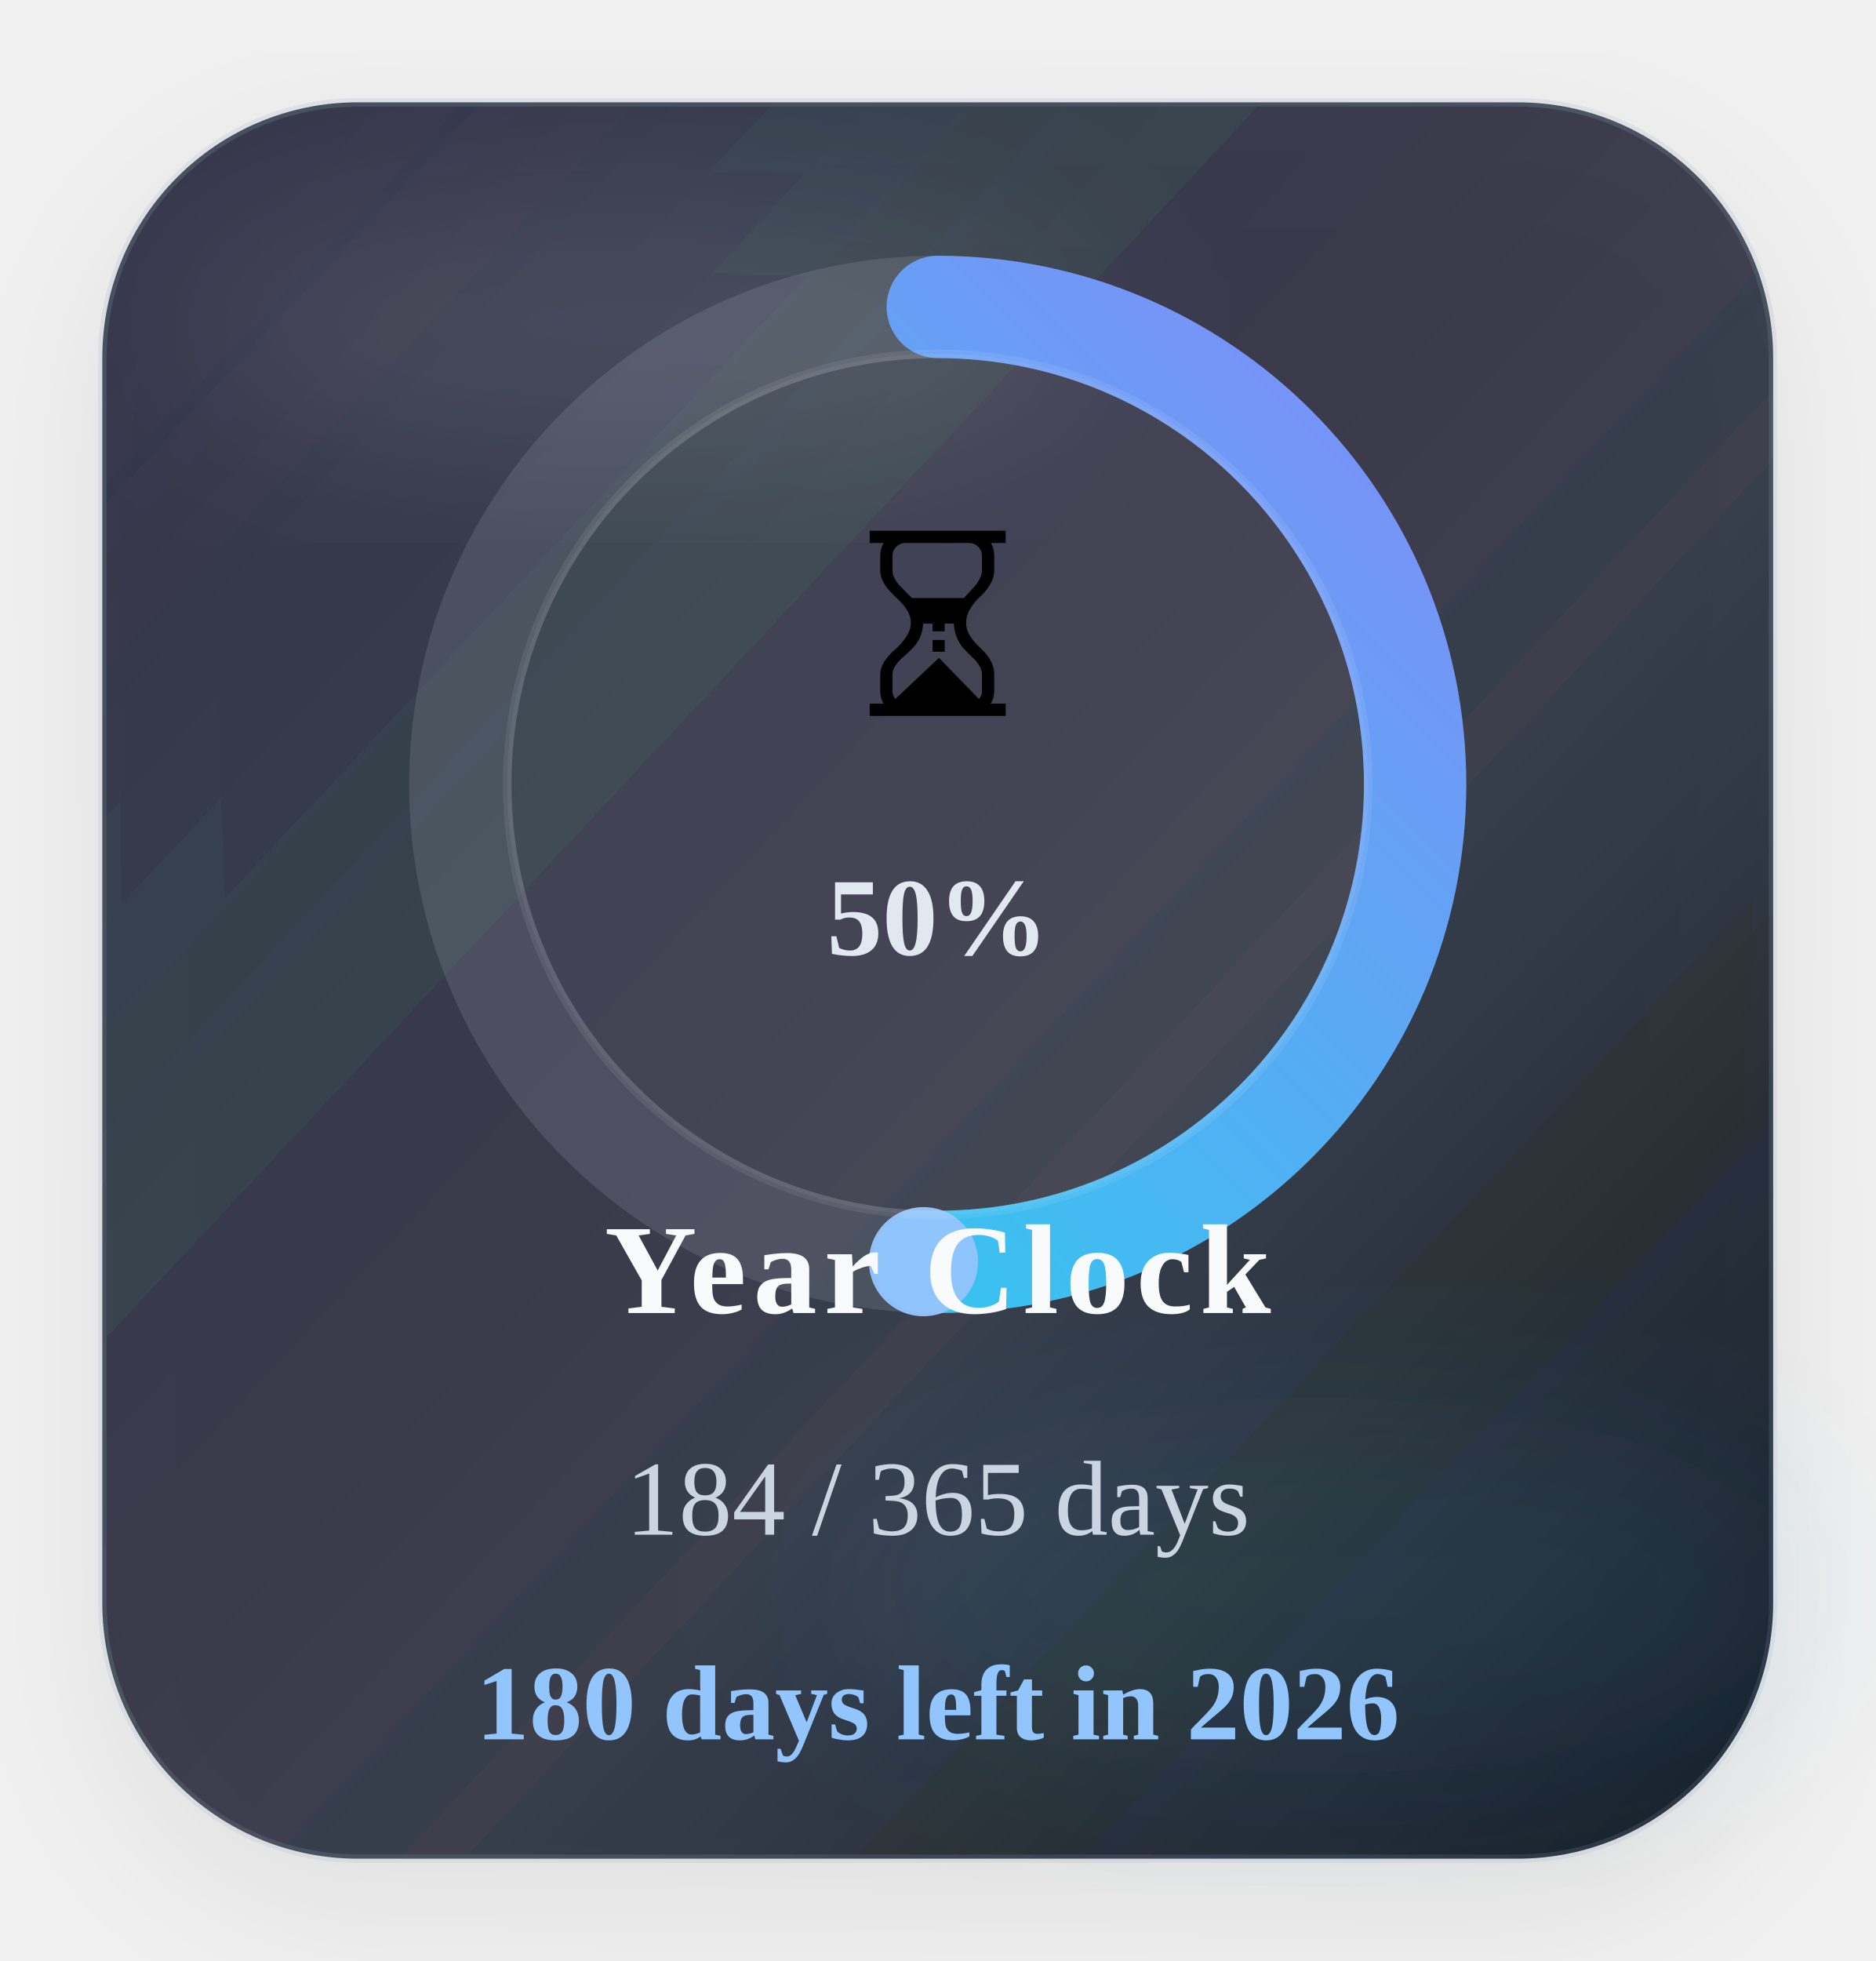
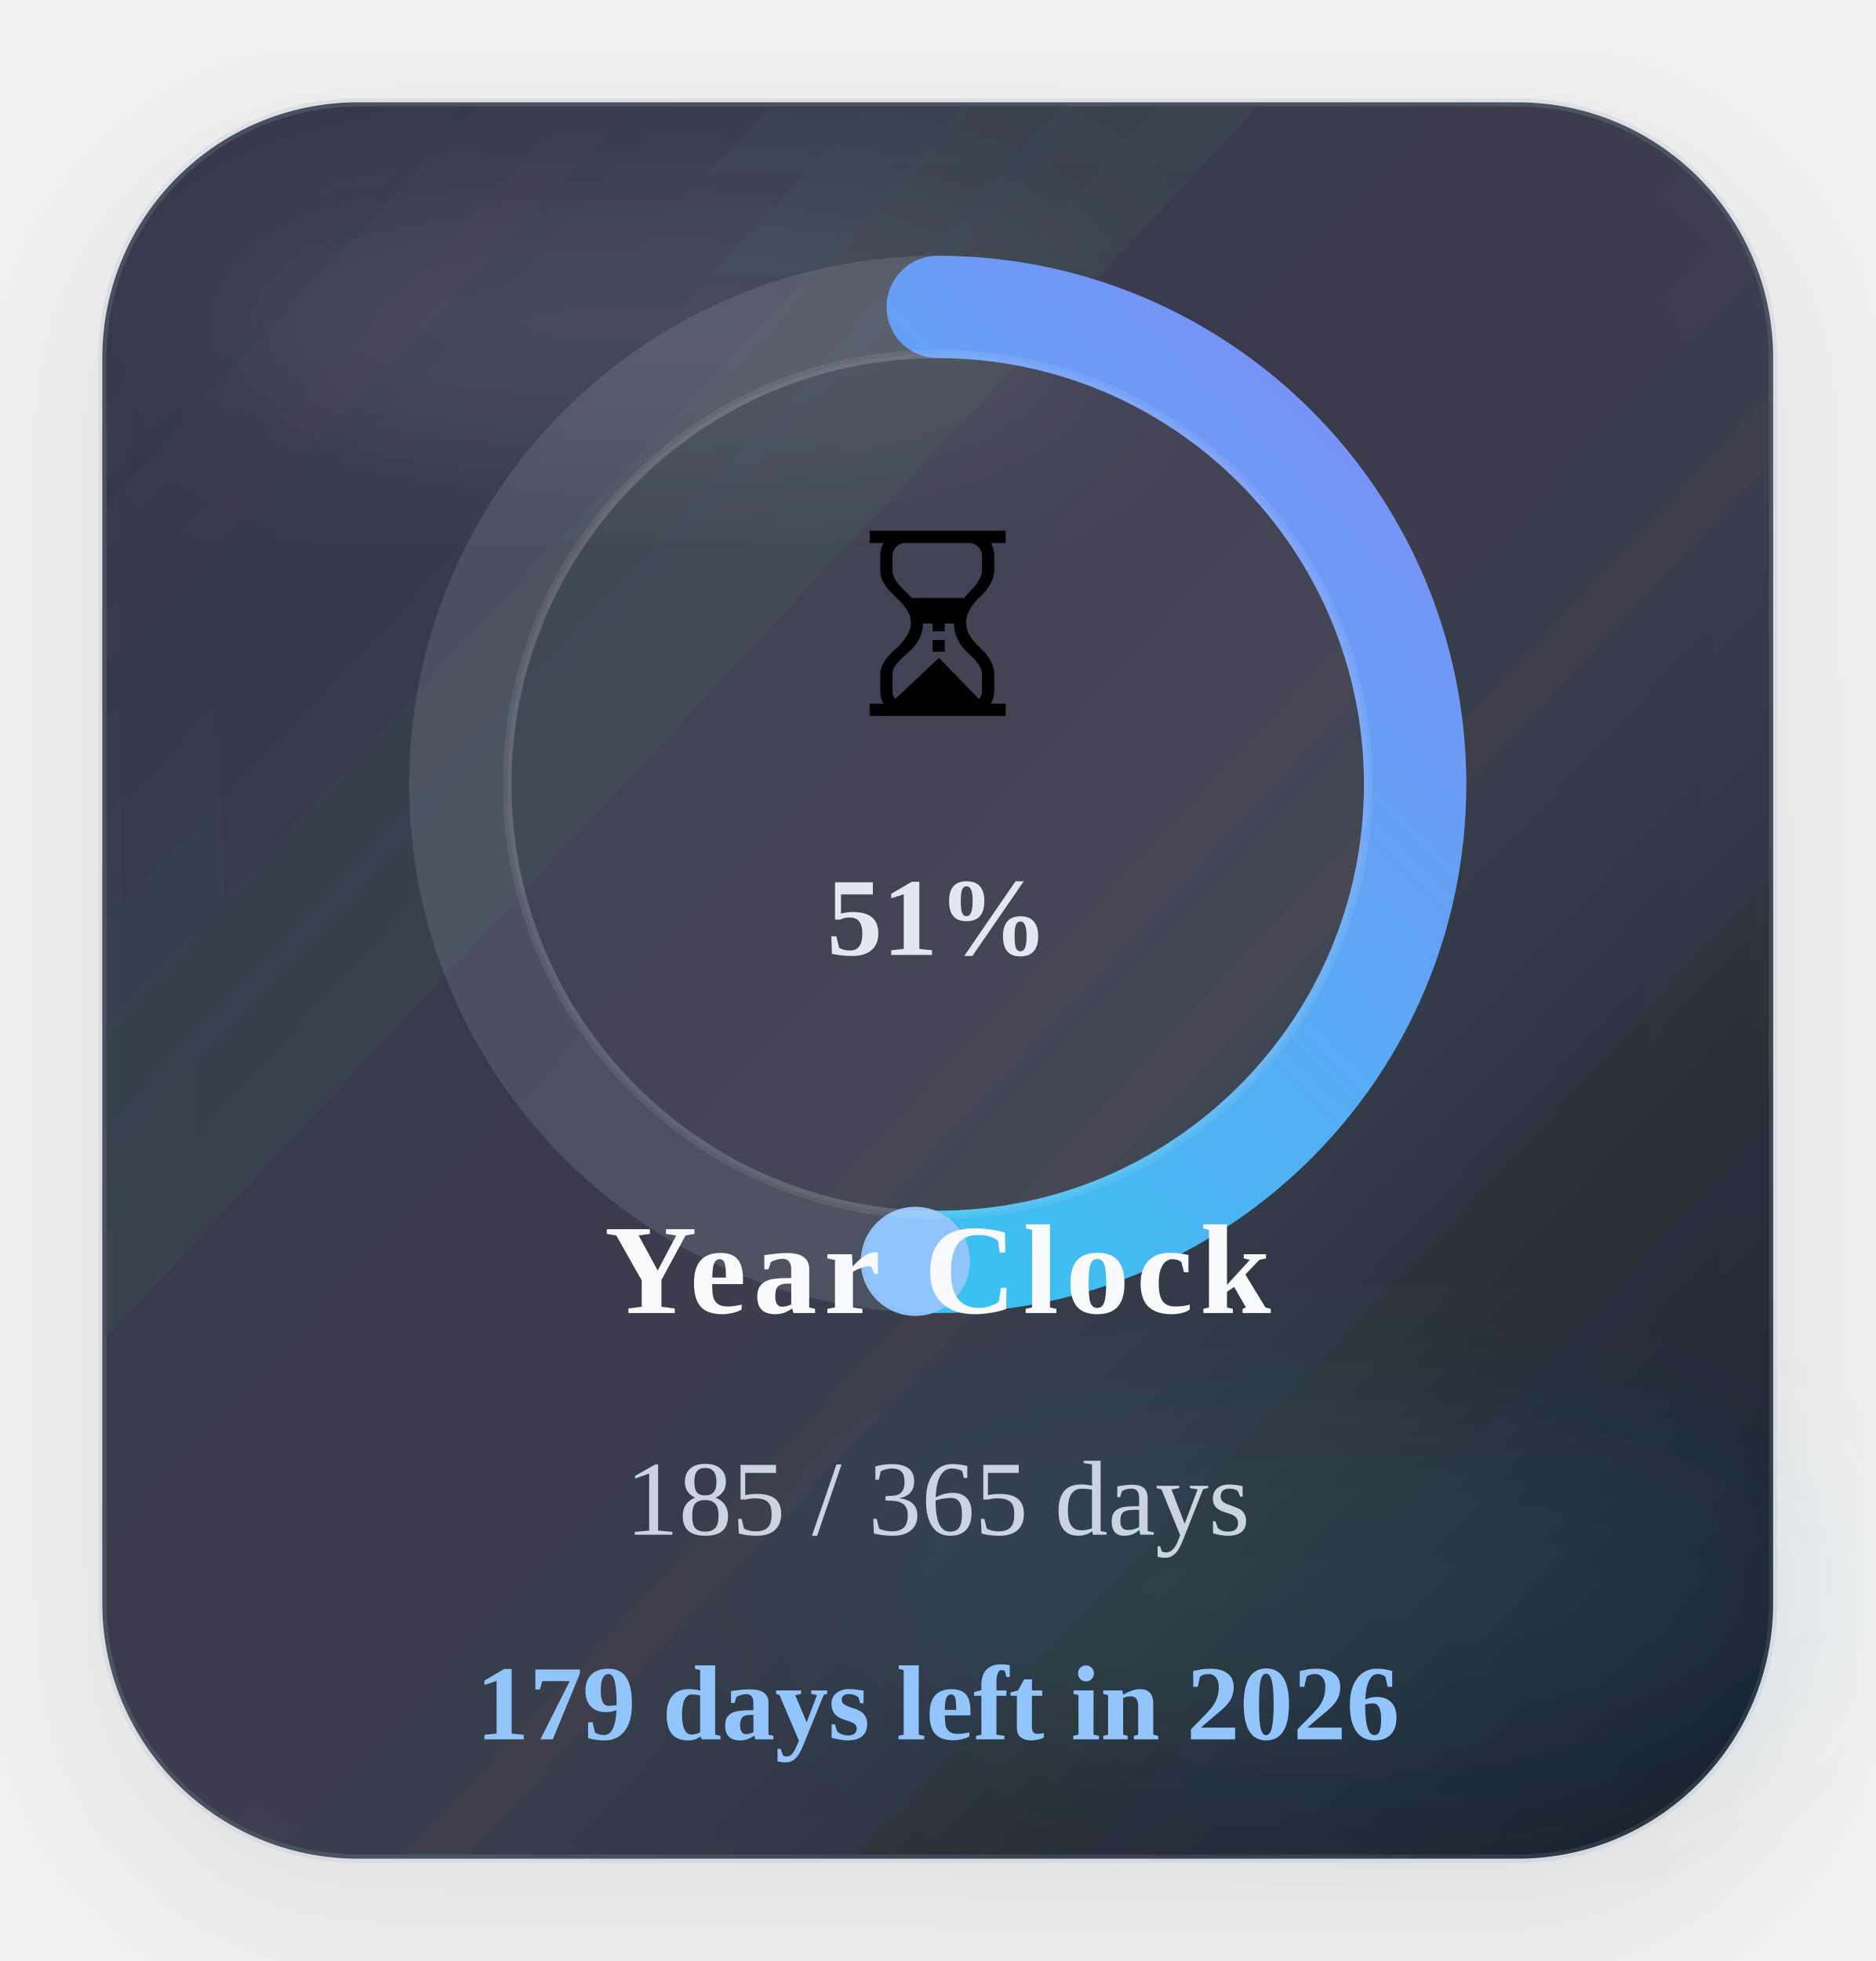
<svg xmlns="http://www.w3.org/2000/svg" width="220" height="230" viewBox="0 0 220 230" role="img" aria-label="Time progress for 2026">
  <defs>
    <linearGradient id="timeGradient" x1="0%" y1="0%" x2="100%" y2="100%">
      <stop offset="0%" stop-color="#22d3ee" />
      <stop offset="100%" stop-color="#818cf8" />
    </linearGradient>
    <linearGradient id="timeCard" x1="0%" y1="0%" x2="100%" y2="100%">
      <stop offset="0%" stop-color="#1c2537" stop-opacity="0.88" />
      <stop offset="60%" stop-color="#111827" stop-opacity="0.8" />
      <stop offset="100%" stop-color="#0b1220" stop-opacity="0.96" />
    </linearGradient>
    <filter id="timeShadow" x="-25%" y="-25%" width="150%" height="150%">
      <feDropShadow dx="0" dy="6" stdDeviation="8" flood-color="#020617" flood-opacity="0.08" />
    </filter>
    <filter id="timeBlur" x="-30%" y="-30%" width="160%" height="160%">
      <feGaussianBlur stdDeviation="10" />
    </filter>
  </defs>
  <rect x="12" y="12" width="196" height="206" rx="30" fill="url(#timeCard)" stroke="#94a3b8" stroke-opacity="0.18" filter="url(#timeShadow)" />
  <ellipse cx="74" cy="38" rx="54" ry="16" fill="#ffffff" fill-opacity="0.09" filter="url(#timeBlur)" />
  <ellipse cx="154" cy="186" rx="58" ry="22" fill="#38bdf8" fill-opacity="0.08" filter="url(#timeBlur)" />
  <circle class="ring-track" cx="110" cy="92" r="56" fill="none" stroke="#cbd5e1" stroke-opacity="0.14" stroke-width="12" />
-   <circle class="progress-ring" cx="110" cy="92" r="56" fill="none" stroke="url(#timeGradient)" stroke-width="12" stroke-linecap="round" stroke-dasharray="351.86" stroke-dashoffset="174.26" data-target-offset="174.26" data-ring-length="351.86" transform="rotate(-90 110 92)" />
-   <circle class="progress-endcap" cx="108.33" cy="147.98" r="6.4" fill="#93c5fd" fill-opacity="0.96" data-center-x="110" data-center-y="92" data-radius="56" data-target-angle="91.7062" />
+   <circle class="progress-ring" cx="110" cy="92" r="56" fill="none" stroke="url(#timeGradient)" stroke-width="12" stroke-linecap="round" stroke-dasharray="351.86" stroke-dashoffset="173.30" data-target-offset="173.30" data-ring-length="351.86" transform="rotate(-90 110 92)" />
+   <circle class="progress-endcap" cx="107.37" cy="147.94" r="6.4" fill="#93c5fd" fill-opacity="0.96" data-center-x="110" data-center-y="92" data-radius="56" data-target-angle="92.6924" />
  <circle class="ring-core" cx="110" cy="92" r="50.5" fill="#ffffff" fill-opacity="0.05" stroke="#ffffff" stroke-opacity="0.08" />
  <text class="progress-emoji" x="110" y="84" text-anchor="middle" font-size="30">⏳</text>
-   <text class="progress-percent" x="110" y="112" text-anchor="middle" font-size="13" font-weight="700" fill="#e2e8f0">50%</text>
+   <text class="progress-percent" x="110" y="112" text-anchor="middle" font-size="13" font-weight="700" fill="#e2e8f0">51%</text>
  <text class="progress-label" x="110" y="154" text-anchor="middle" font-size="15" font-weight="700" letter-spacing="0.8" fill="#f8fafc">Year Clock</text>
-   <text class="progress-value" x="110" y="180" text-anchor="middle" font-size="12.5" fill="#cbd5e1">184 / 365 days</text>
-   <text class="progress-status" data-status-state="remaining" x="110" y="204" text-anchor="middle" font-size="12.5" font-weight="700" fill="#93c5fd">180 days left in 2026</text>
+   <text class="progress-value" x="110" y="180" text-anchor="middle" font-size="12.5" fill="#cbd5e1">185 / 365 days</text>
+   <text class="progress-status" data-status-state="remaining" x="110" y="204" text-anchor="middle" font-size="12.5" font-weight="700" fill="#93c5fd">179 days left in 2026</text>
</svg>
